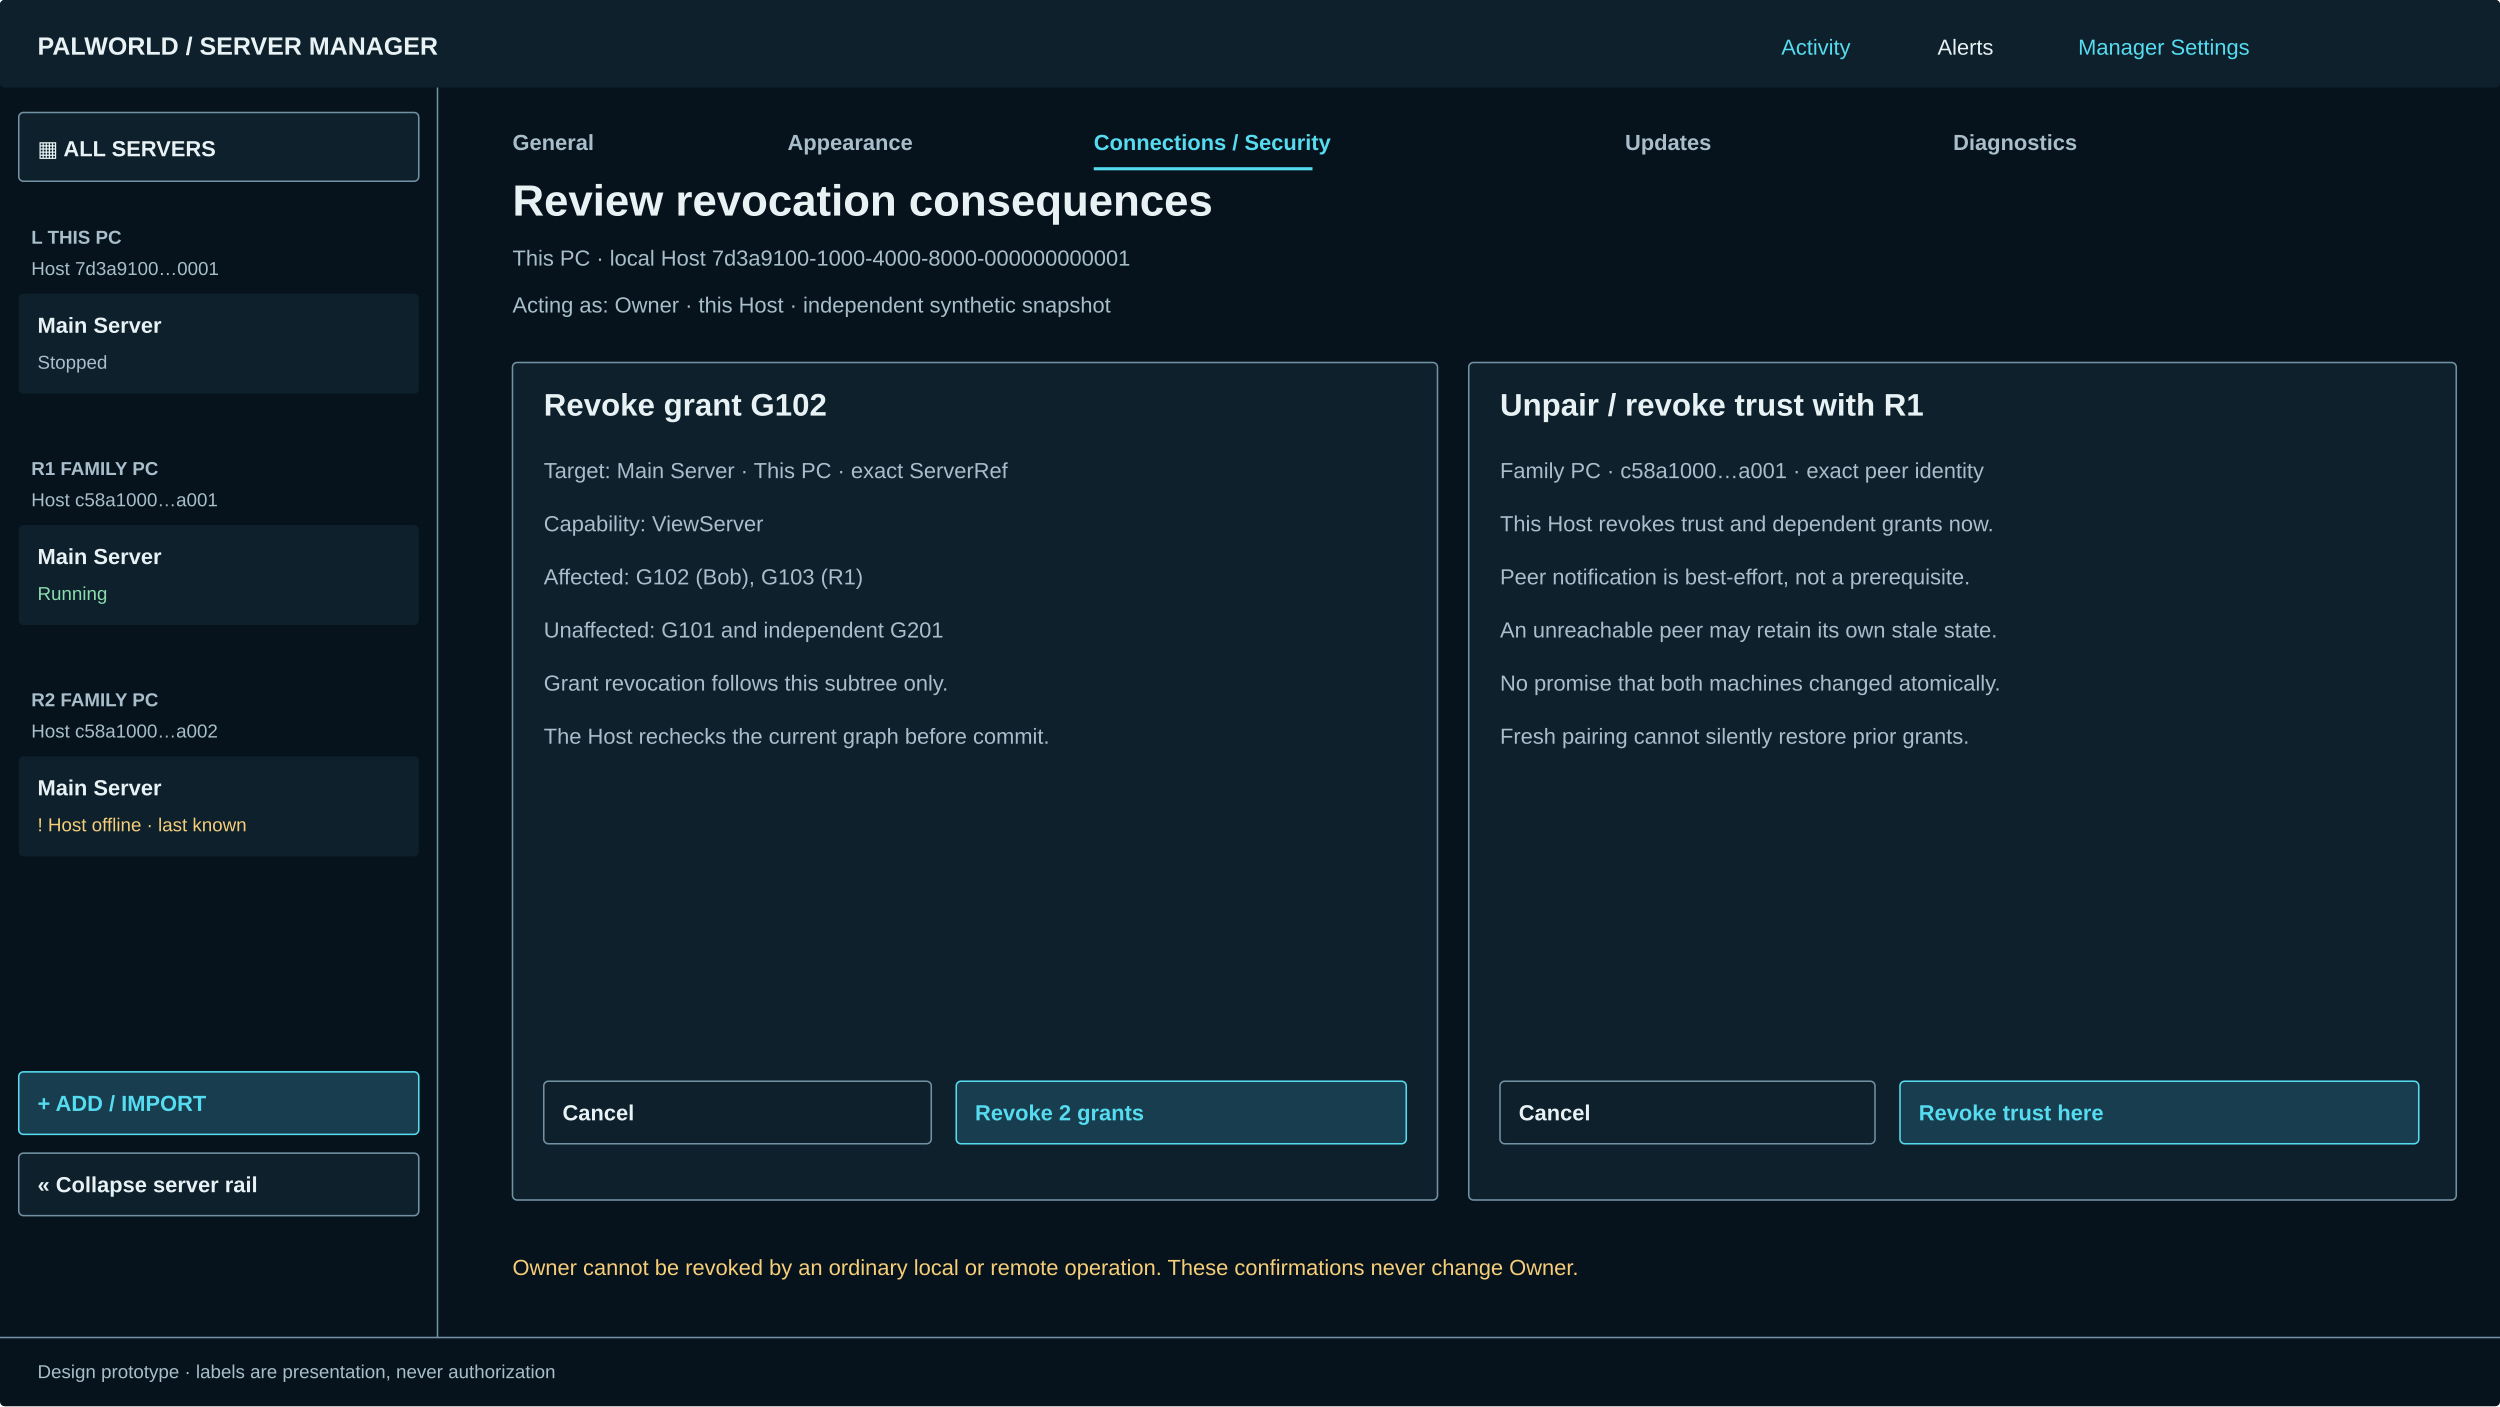
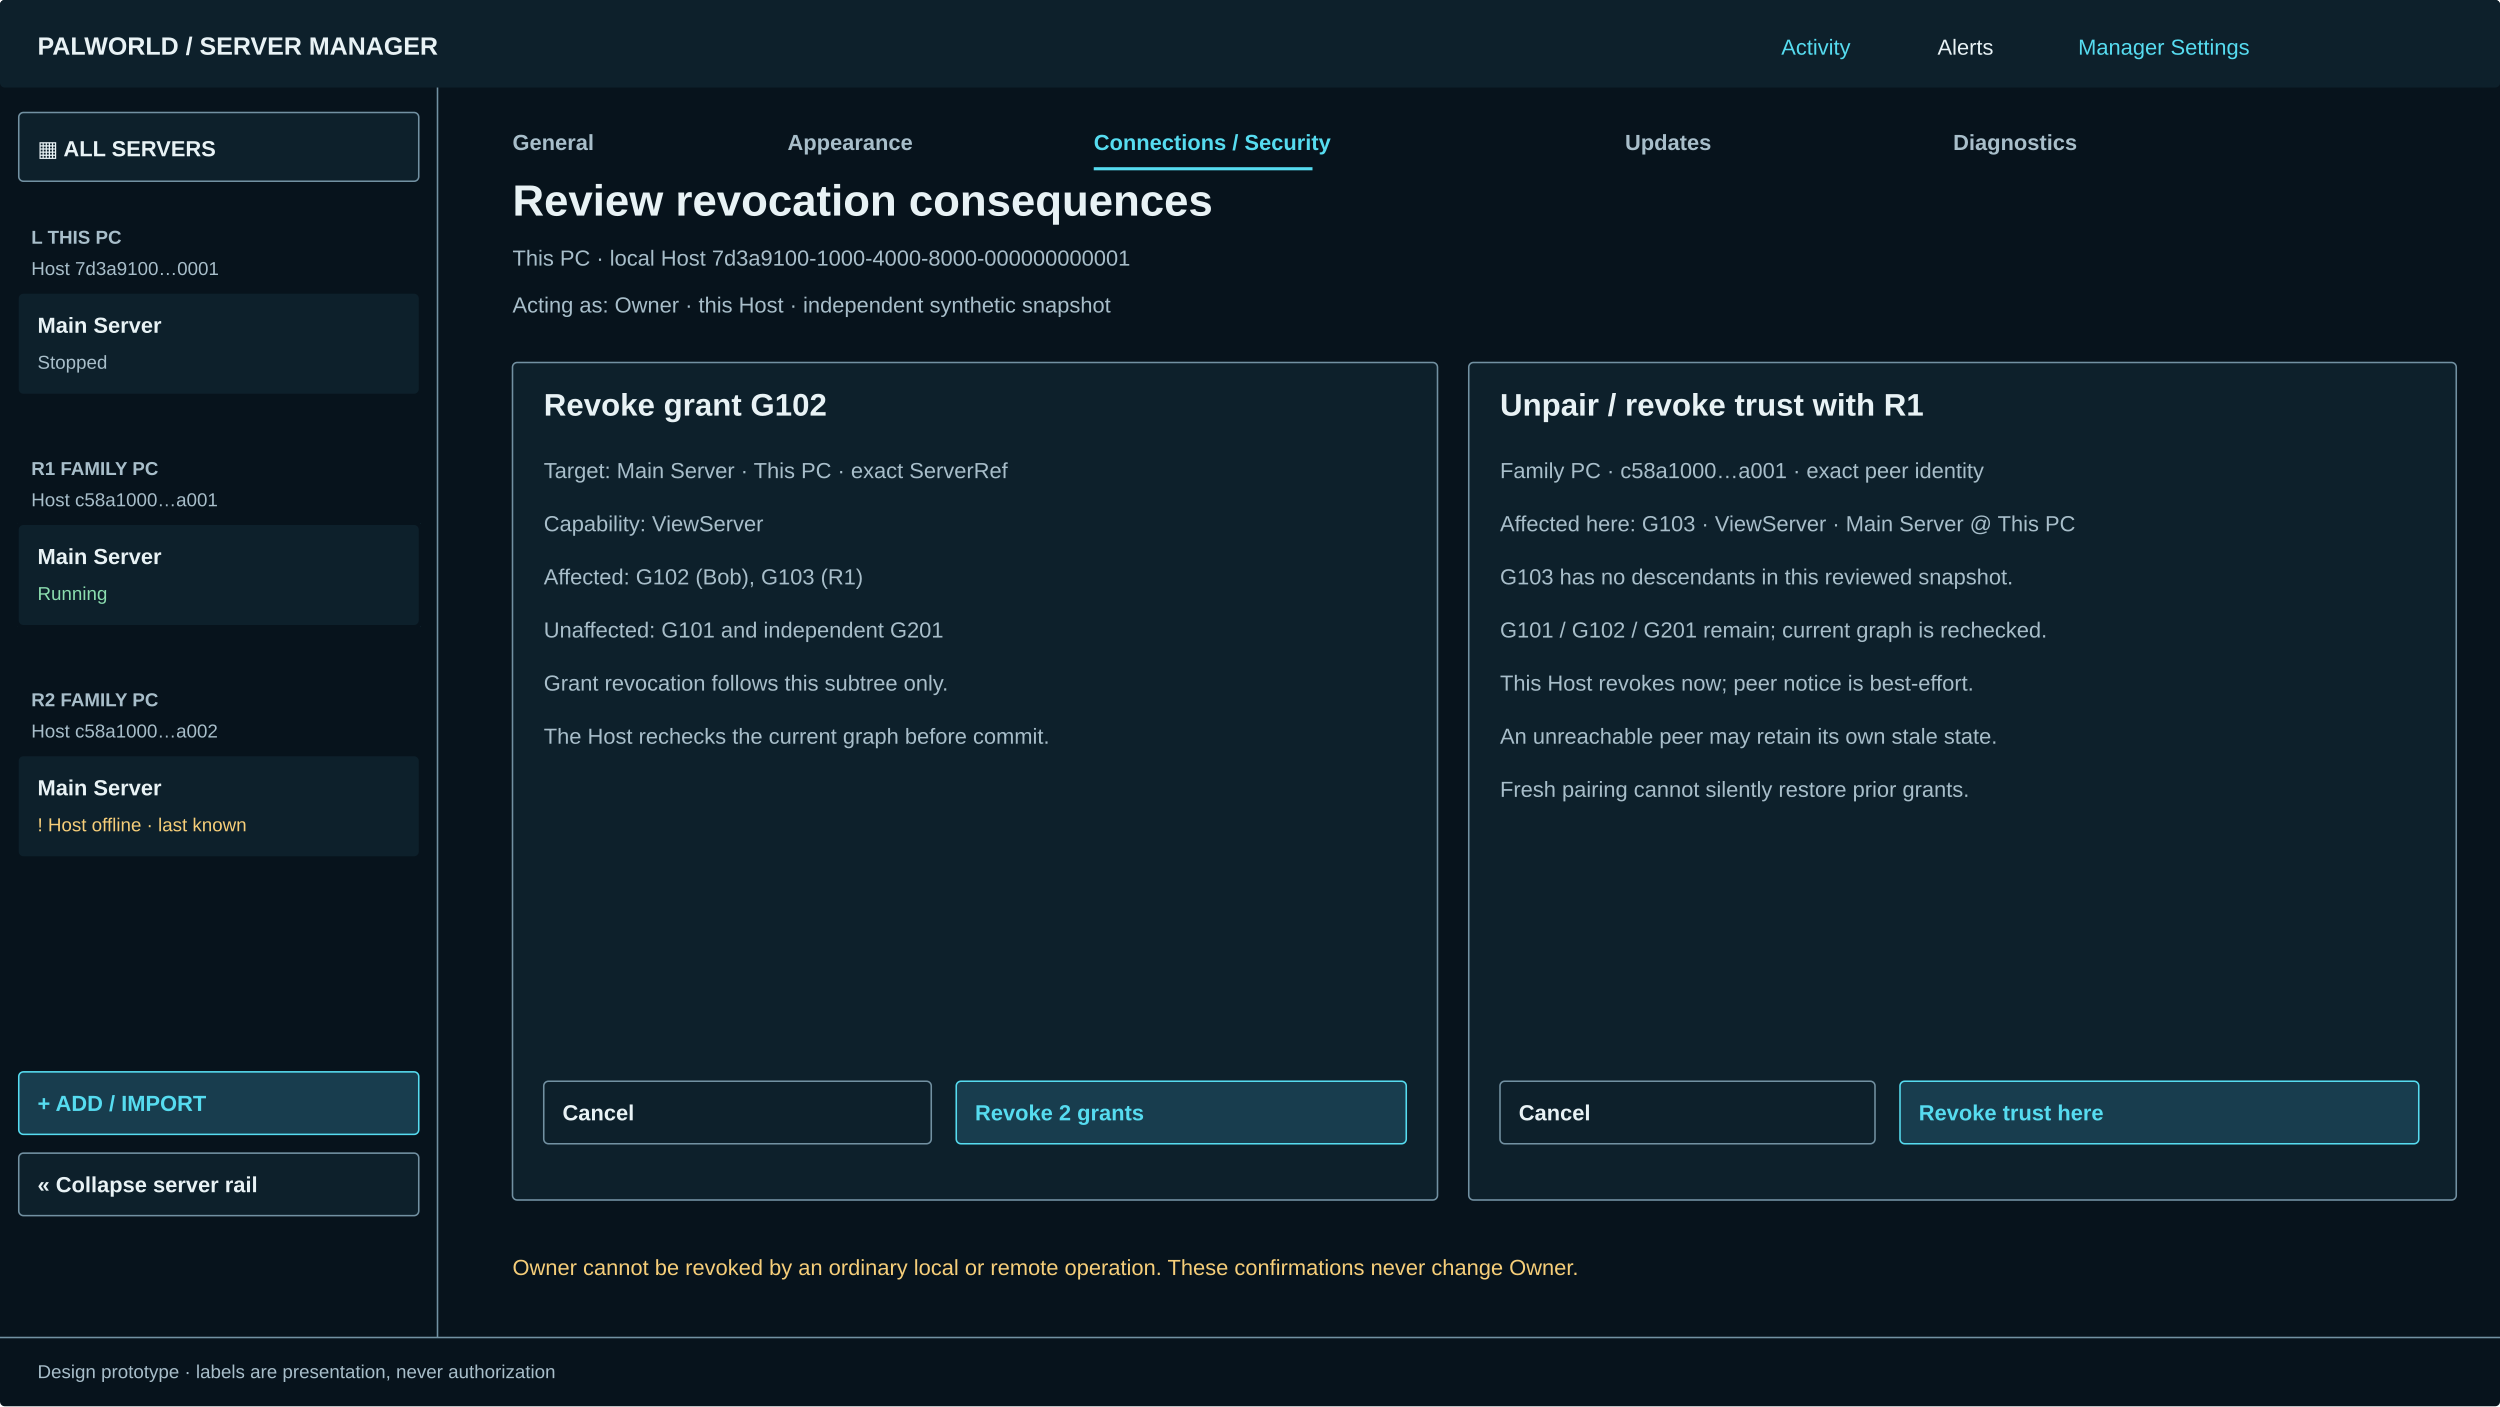
<svg xmlns="http://www.w3.org/2000/svg" width="1600" height="900" viewBox="0 0 1600 900" role="img" aria-labelledby="title desc">
  <rect x="0" y="0" width="1600" height="900" rx="3" fill="#07131c" stroke="none" stroke-width="1" />
  <rect x="0" y="0" width="1600" height="56" rx="3" fill="#0d202b" stroke="none" stroke-width="1" />
  <text x="24" y="35" font-family="Segoe UI, Arial, sans-serif" font-size="16" font-weight="600" fill="#e8f2f5">PALWORLD / SERVER MANAGER</text>
  <text x="1140" y="35" font-family="Segoe UI, Arial, sans-serif" font-size="14" font-weight="400" fill="#56dcf0">Activity</text>
  <text x="1240" y="35" font-family="Segoe UI, Arial, sans-serif" font-size="14" font-weight="400" fill="#e8f2f5">Alerts</text>
  <text x="1330" y="35" font-family="Segoe UI, Arial, sans-serif" font-size="14" font-weight="400" fill="#56dcf0">Manager Settings</text>
  <rect x="12" y="72" width="256" height="44" rx="3" fill="#0d202b" stroke="#7291a2" stroke-width="1" />
  <text x="24" y="100" font-family="Segoe UI, Arial, sans-serif" font-size="14" font-weight="600" fill="#e8f2f5">▦  ALL SERVERS</text>
  <text x="20" y="156" font-family="Segoe UI, Arial, sans-serif" font-size="12" font-weight="600" fill="#a8beca">L  THIS PC</text>
  <text x="20" y="176" font-family="Segoe UI, Arial, sans-serif" font-size="12" font-weight="400" fill="#a8beca">Host 7d3a9100…0001</text>
  <rect x="12" y="188" width="256" height="64" rx="3" fill="#0d202b" stroke="none" stroke-width="1" />
  <text x="24" y="213" font-family="Segoe UI, Arial, sans-serif" font-size="14" font-weight="600" fill="#e8f2f5">Main Server</text>
  <text x="24" y="236" font-family="Segoe UI, Arial, sans-serif" font-size="12" font-weight="400" fill="#a8beca">○  Stopped</text>
  <text x="20" y="304" font-family="Segoe UI, Arial, sans-serif" font-size="12" font-weight="600" fill="#a8beca">R1  FAMILY PC</text>
  <text x="20" y="324" font-family="Segoe UI, Arial, sans-serif" font-size="12" font-weight="400" fill="#a8beca">Host c58a1000…a001</text>
  <rect x="12" y="336" width="256" height="64" rx="3" fill="#183d4e" stroke="#56dcf0" stroke-width="1" />
  <path d="M24 336H12V348" fill="none" stroke="#56dcf0" stroke-width="2" />
  <path d="M256 336H268V348" fill="none" stroke="#56dcf0" stroke-width="2" />
  <path d="M24 400H12V388" fill="none" stroke="#56dcf0" stroke-width="2" />
  <path d="M256 400H268V388" fill="none" stroke="#56dcf0" stroke-width="2" />
  <text x="24" y="361" font-family="Segoe UI, Arial, sans-serif" font-size="14" font-weight="600" fill="#e8f2f5">Main Server</text>
  <text x="24" y="384" font-family="Segoe UI, Arial, sans-serif" font-size="12" font-weight="400" fill="#8bddaf">●  Running · 5 / 32 players</text>
  <text x="20" y="452" font-family="Segoe UI, Arial, sans-serif" font-size="12" font-weight="600" fill="#a8beca">R2  FAMILY PC</text>
  <text x="20" y="472" font-family="Segoe UI, Arial, sans-serif" font-size="12" font-weight="400" fill="#a8beca">Host c58a1000…a002</text>
  <rect x="12" y="484" width="256" height="64" rx="3" fill="#0d202b" stroke="none" stroke-width="1" />
  <text x="24" y="509" font-family="Segoe UI, Arial, sans-serif" font-size="14" font-weight="600" fill="#e8f2f5">Main Server</text>
  <text x="24" y="532" font-family="Segoe UI, Arial, sans-serif" font-size="12" font-weight="400" fill="#f6ce79">!  Host offline · last known</text>
  <rect x="12" y="686" width="256" height="40" rx="3" fill="#183d4e" stroke="#56dcf0" stroke-width="1" />
  <text x="24" y="711" font-family="Segoe UI, Arial, sans-serif" font-size="14" font-weight="600" fill="#56dcf0">+  ADD / IMPORT</text>
  <rect x="12" y="738" width="256" height="40" rx="3" fill="#0d202b" stroke="#7291a2" stroke-width="1" />
  <text x="24" y="763" font-family="Segoe UI, Arial, sans-serif" font-size="14" font-weight="600" fill="#e8f2f5">«  Collapse server rail</text>
  <path d="M280 56L280 856" fill="none" stroke="#7291a2" stroke-width="1" />
  <rect x="10" y="186" width="260" height="68" rx="3" fill="#07131c" stroke="none" stroke-width="1" />
  <rect x="12" y="188" width="256" height="64" rx="3" fill="#0d202b" stroke="none" stroke-width="1" />
  <text x="24" y="213" font-family="Segoe UI, Arial, sans-serif" font-size="14" font-weight="600" fill="#e8f2f5">Main Server</text>
  <text x="24" y="236" font-family="Segoe UI, Arial, sans-serif" font-size="12" font-weight="400" fill="#a8beca">Stopped</text>
  <rect x="10" y="334" width="260" height="68" rx="3" fill="#07131c" stroke="none" stroke-width="1" />
  <rect x="12" y="336" width="256" height="64" rx="3" fill="#0d202b" stroke="none" stroke-width="1" />
  <text x="24" y="361" font-family="Segoe UI, Arial, sans-serif" font-size="14" font-weight="600" fill="#e8f2f5">Main Server</text>
  <text x="24" y="384" font-family="Segoe UI, Arial, sans-serif" font-size="12" font-weight="400" fill="#8bddaf">Running</text>
  <text x="328" y="96" font-family="Segoe UI, Arial, sans-serif" font-size="14" font-weight="600" fill="#a8beca">General</text>
  <text x="504" y="96" font-family="Segoe UI, Arial, sans-serif" font-size="14" font-weight="600" fill="#a8beca">Appearance</text>
  <text x="700" y="96" font-family="Segoe UI, Arial, sans-serif" font-size="14" font-weight="600" fill="#56dcf0">Connections / Security</text>
  <path d="M700 108L840 108" fill="none" stroke="#56dcf0" stroke-width="2" />
  <text x="1040" y="96" font-family="Segoe UI, Arial, sans-serif" font-size="14" font-weight="600" fill="#a8beca">Updates</text>
  <text x="1250" y="96" font-family="Segoe UI, Arial, sans-serif" font-size="14" font-weight="600" fill="#a8beca">Diagnostics</text>
  <text x="328" y="138" font-family="Segoe UI, Arial, sans-serif" font-size="28" font-weight="600" fill="#e8f2f5">Review revocation consequences</text>
  <text x="328" y="170" font-family="Segoe UI, Arial, sans-serif" font-size="14" font-weight="400" fill="#a8beca">This PC · local Host 7d3a9100-1000-4000-8000-000000000001</text>
  <text x="328" y="200" font-family="Segoe UI, Arial, sans-serif" font-size="14" font-weight="400" fill="#a8beca">Acting as: Owner · this Host · independent synthetic snapshot</text>
  <path d="M0 856L1600 856" fill="none" stroke="#7291a2" stroke-width="1" />
  <text x="24" y="882" font-family="Segoe UI, Arial, sans-serif" font-size="12" font-weight="400" fill="#a8beca">Design prototype · labels are presentation, never authorization</text>
  <rect x="328" y="232" width="592" height="536" rx="3" fill="#0d202b" stroke="#7291a2" stroke-width="1" />
  <text x="348" y="266" font-family="Segoe UI, Arial, sans-serif" font-size="20" font-weight="600" fill="#e8f2f5">Revoke grant G102</text>
  <text x="348" y="306" font-family="Segoe UI, Arial, sans-serif" font-size="14" font-weight="400" fill="#a8beca">Target: Main Server · This PC · exact ServerRef</text>
  <text x="348" y="340" font-family="Segoe UI, Arial, sans-serif" font-size="14" font-weight="400" fill="#a8beca">Capability: ViewServer</text>
  <text x="348" y="374" font-family="Segoe UI, Arial, sans-serif" font-size="14" font-weight="400" fill="#a8beca">Affected: G102 (Bob), G103 (R1)</text>
  <text x="348" y="408" font-family="Segoe UI, Arial, sans-serif" font-size="14" font-weight="400" fill="#a8beca">Unaffected: G101 and independent G201</text>
  <text x="348" y="442" font-family="Segoe UI, Arial, sans-serif" font-size="14" font-weight="400" fill="#a8beca">Grant revocation follows this subtree only.</text>
  <text x="348" y="476" font-family="Segoe UI, Arial, sans-serif" font-size="14" font-weight="400" fill="#a8beca">The Host rechecks the current graph before commit.</text>
  <rect x="348" y="692" width="248" height="40" rx="3" fill="#0d202b" stroke="#7291a2" stroke-width="1" />
  <text x="360" y="717" font-family="Segoe UI, Arial, sans-serif" font-size="14" font-weight="600" fill="#e8f2f5">Cancel</text>
  <rect x="612" y="692" width="288" height="40" rx="3" fill="#183d4e" stroke="#56dcf0" stroke-width="1" />
  <text x="624" y="717" font-family="Segoe UI, Arial, sans-serif" font-size="14" font-weight="600" fill="#56dcf0">Revoke 2 grants</text>
  <rect x="940" y="232" width="632" height="536" rx="3" fill="#0d202b" stroke="#7291a2" stroke-width="1" />
  <text x="960" y="266" font-family="Segoe UI, Arial, sans-serif" font-size="20" font-weight="600" fill="#e8f2f5">Unpair / revoke trust with R1</text>
  <text x="960" y="306" font-family="Segoe UI, Arial, sans-serif" font-size="14" font-weight="400" fill="#a8beca">Family PC · c58a1000…a001 · exact peer identity</text>
-   <text x="960" y="340" font-family="Segoe UI, Arial, sans-serif" font-size="14" font-weight="400" fill="#a8beca">This Host revokes trust and dependent grants now.</text>
-   <text x="960" y="374" font-family="Segoe UI, Arial, sans-serif" font-size="14" font-weight="400" fill="#a8beca">Peer notification is best-effort, not a prerequisite.</text>
-   <text x="960" y="408" font-family="Segoe UI, Arial, sans-serif" font-size="14" font-weight="400" fill="#a8beca">An unreachable peer may retain its own stale state.</text>
-   <text x="960" y="442" font-family="Segoe UI, Arial, sans-serif" font-size="14" font-weight="400" fill="#a8beca">No promise that both machines changed atomically.</text>
-   <text x="960" y="476" font-family="Segoe UI, Arial, sans-serif" font-size="14" font-weight="400" fill="#a8beca">Fresh pairing cannot silently restore prior grants.</text>
+   <text x="960" y="340" font-family="Segoe UI, Arial, sans-serif" font-size="14" font-weight="400" fill="#a8beca">Affected here: G103 · ViewServer · Main Server @ This PC</text>
+   <text x="960" y="374" font-family="Segoe UI, Arial, sans-serif" font-size="14" font-weight="400" fill="#a8beca">G103 has no descendants in this reviewed snapshot.</text>
+   <text x="960" y="408" font-family="Segoe UI, Arial, sans-serif" font-size="14" font-weight="400" fill="#a8beca">G101 / G102 / G201 remain; current graph is rechecked.</text>
+   <text x="960" y="442" font-family="Segoe UI, Arial, sans-serif" font-size="14" font-weight="400" fill="#a8beca">This Host revokes now; peer notice is best-effort.</text>
+   <text x="960" y="476" font-family="Segoe UI, Arial, sans-serif" font-size="14" font-weight="400" fill="#a8beca">An unreachable peer may retain its own stale state.</text>
+   <text x="960" y="510" font-family="Segoe UI, Arial, sans-serif" font-size="14" font-weight="400" fill="#a8beca">Fresh pairing cannot silently restore prior grants.</text>
  <rect x="960" y="692" width="240" height="40" rx="3" fill="#0d202b" stroke="#7291a2" stroke-width="1" />
  <text x="972" y="717" font-family="Segoe UI, Arial, sans-serif" font-size="14" font-weight="600" fill="#e8f2f5">Cancel</text>
  <rect x="1216" y="692" width="332" height="40" rx="3" fill="#183d4e" stroke="#56dcf0" stroke-width="1" />
  <text x="1228" y="717" font-family="Segoe UI, Arial, sans-serif" font-size="14" font-weight="600" fill="#56dcf0">Revoke trust here</text>
  <text x="328" y="816" font-family="Segoe UI, Arial, sans-serif" font-size="14" font-weight="400" fill="#f6ce79">Owner cannot be revoked by an ordinary local or remote operation. These confirmations never change Owner.</text>
</svg>
